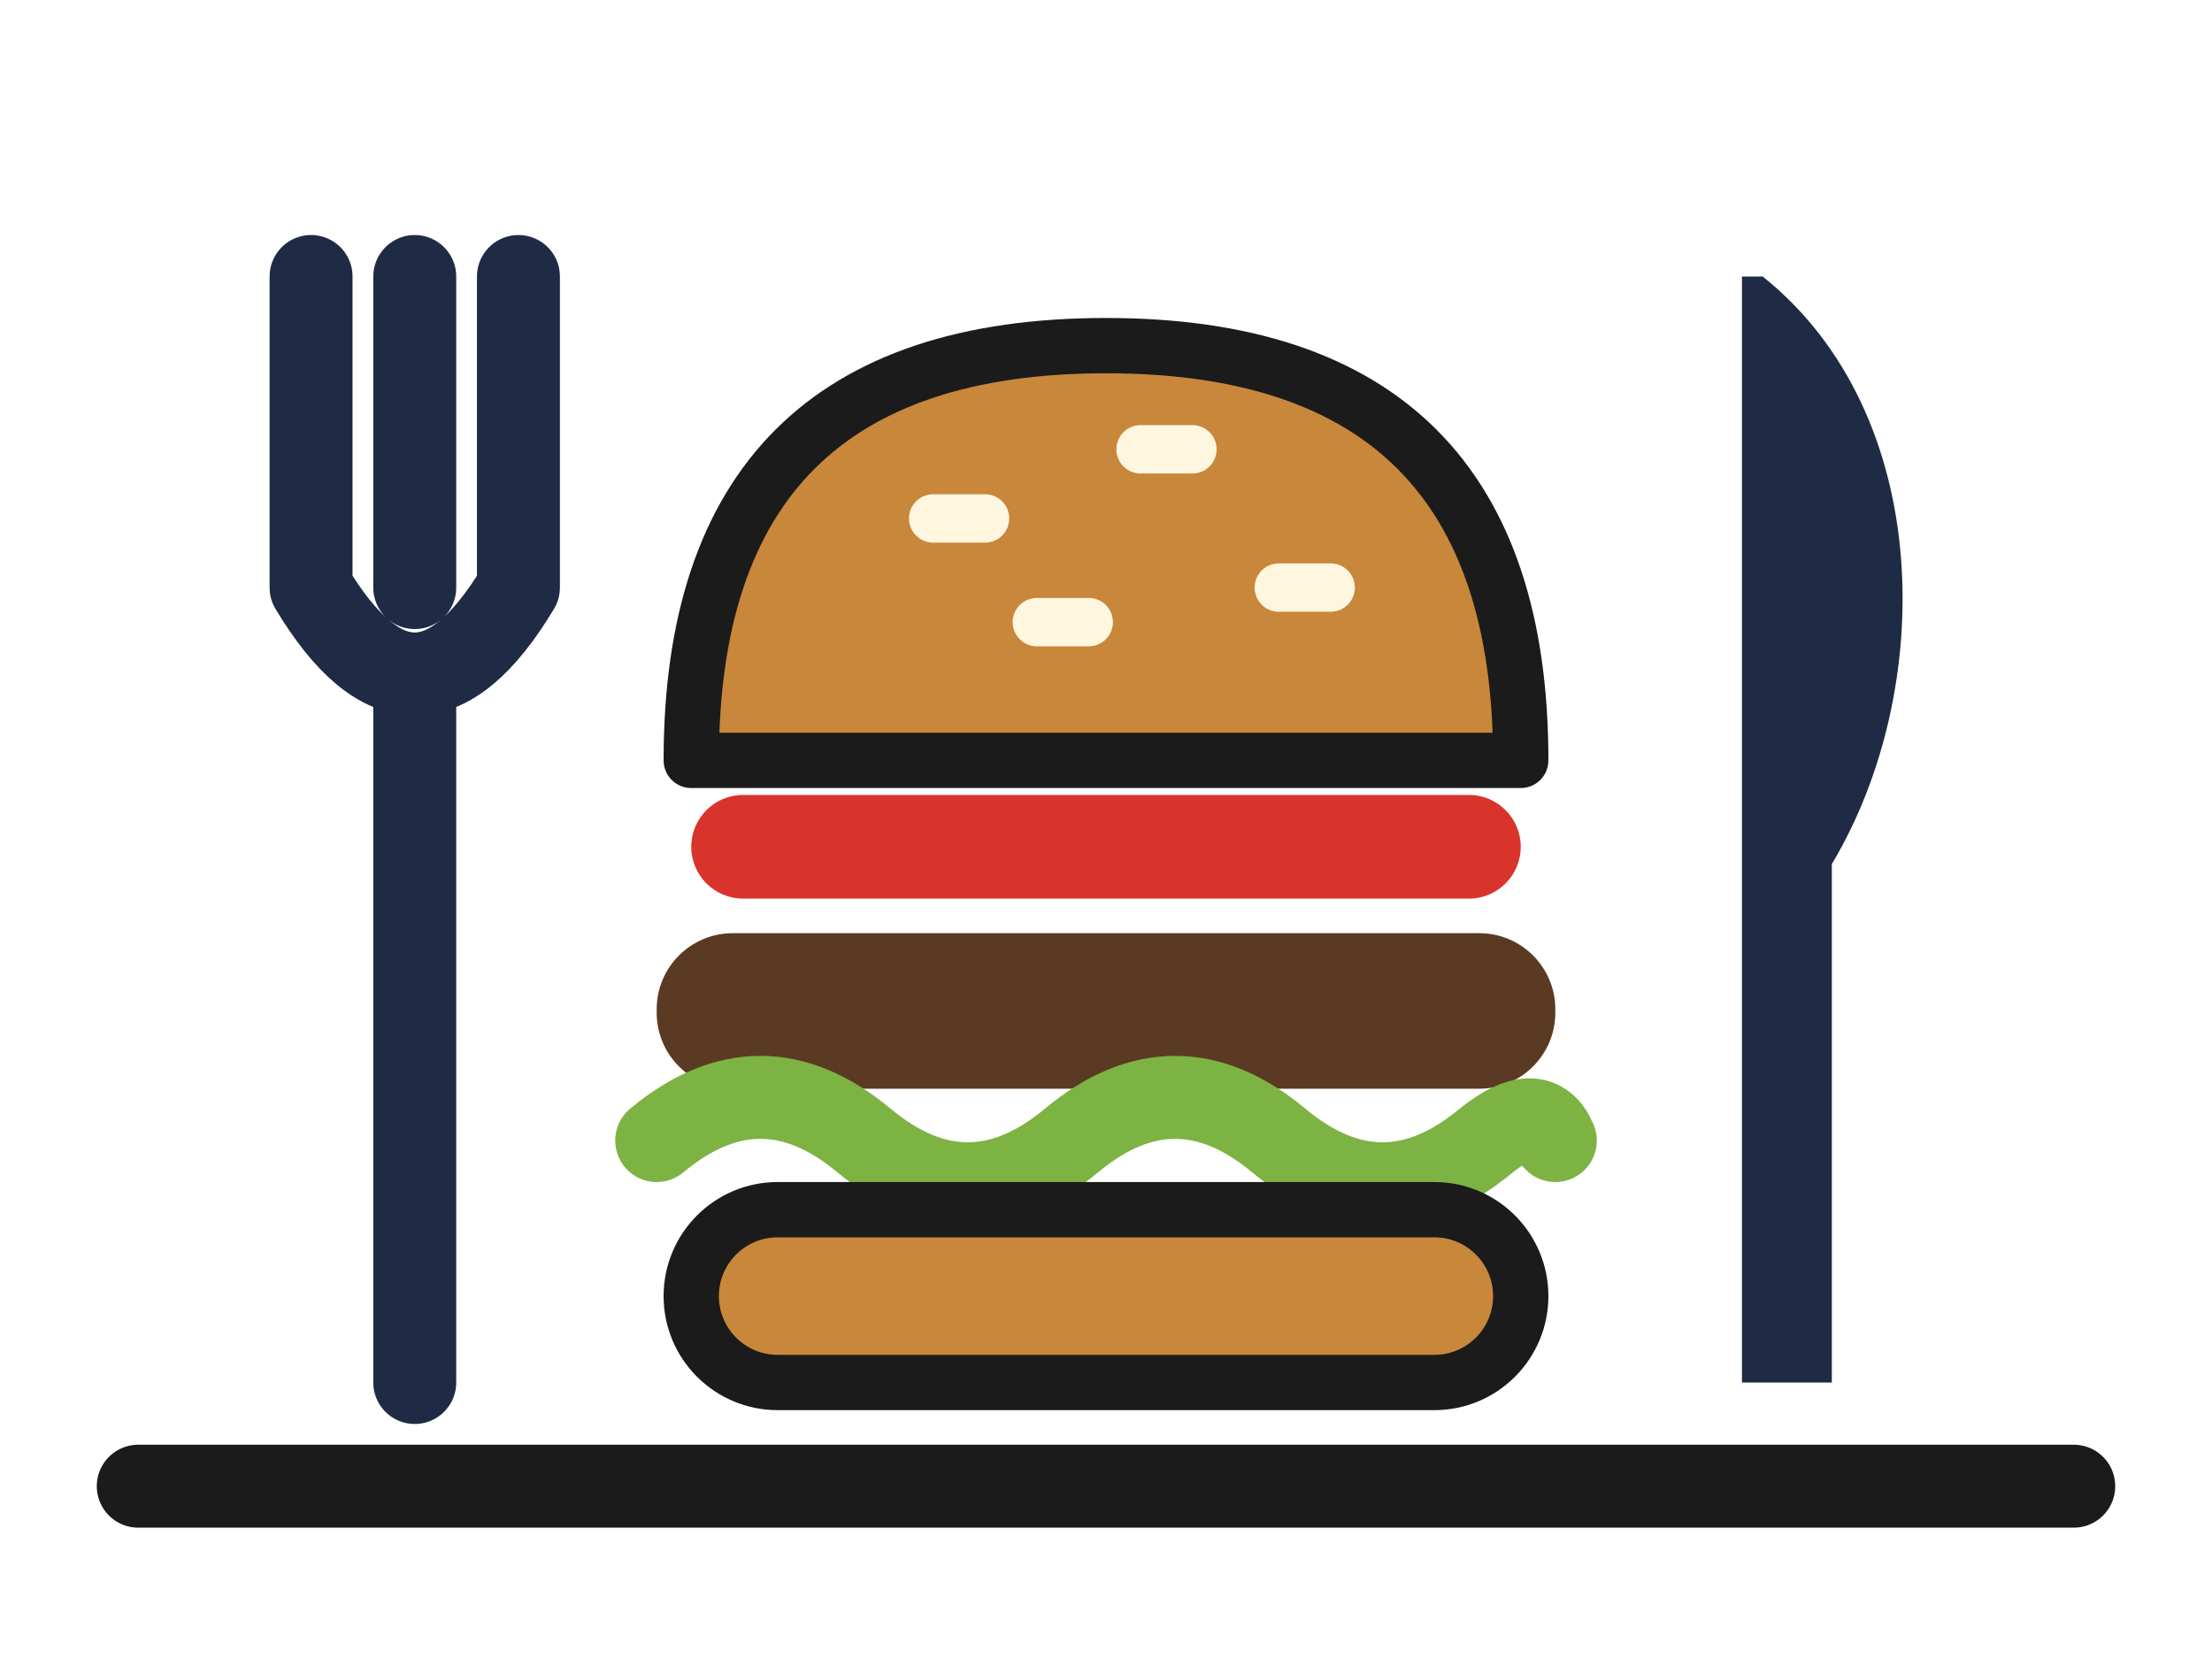
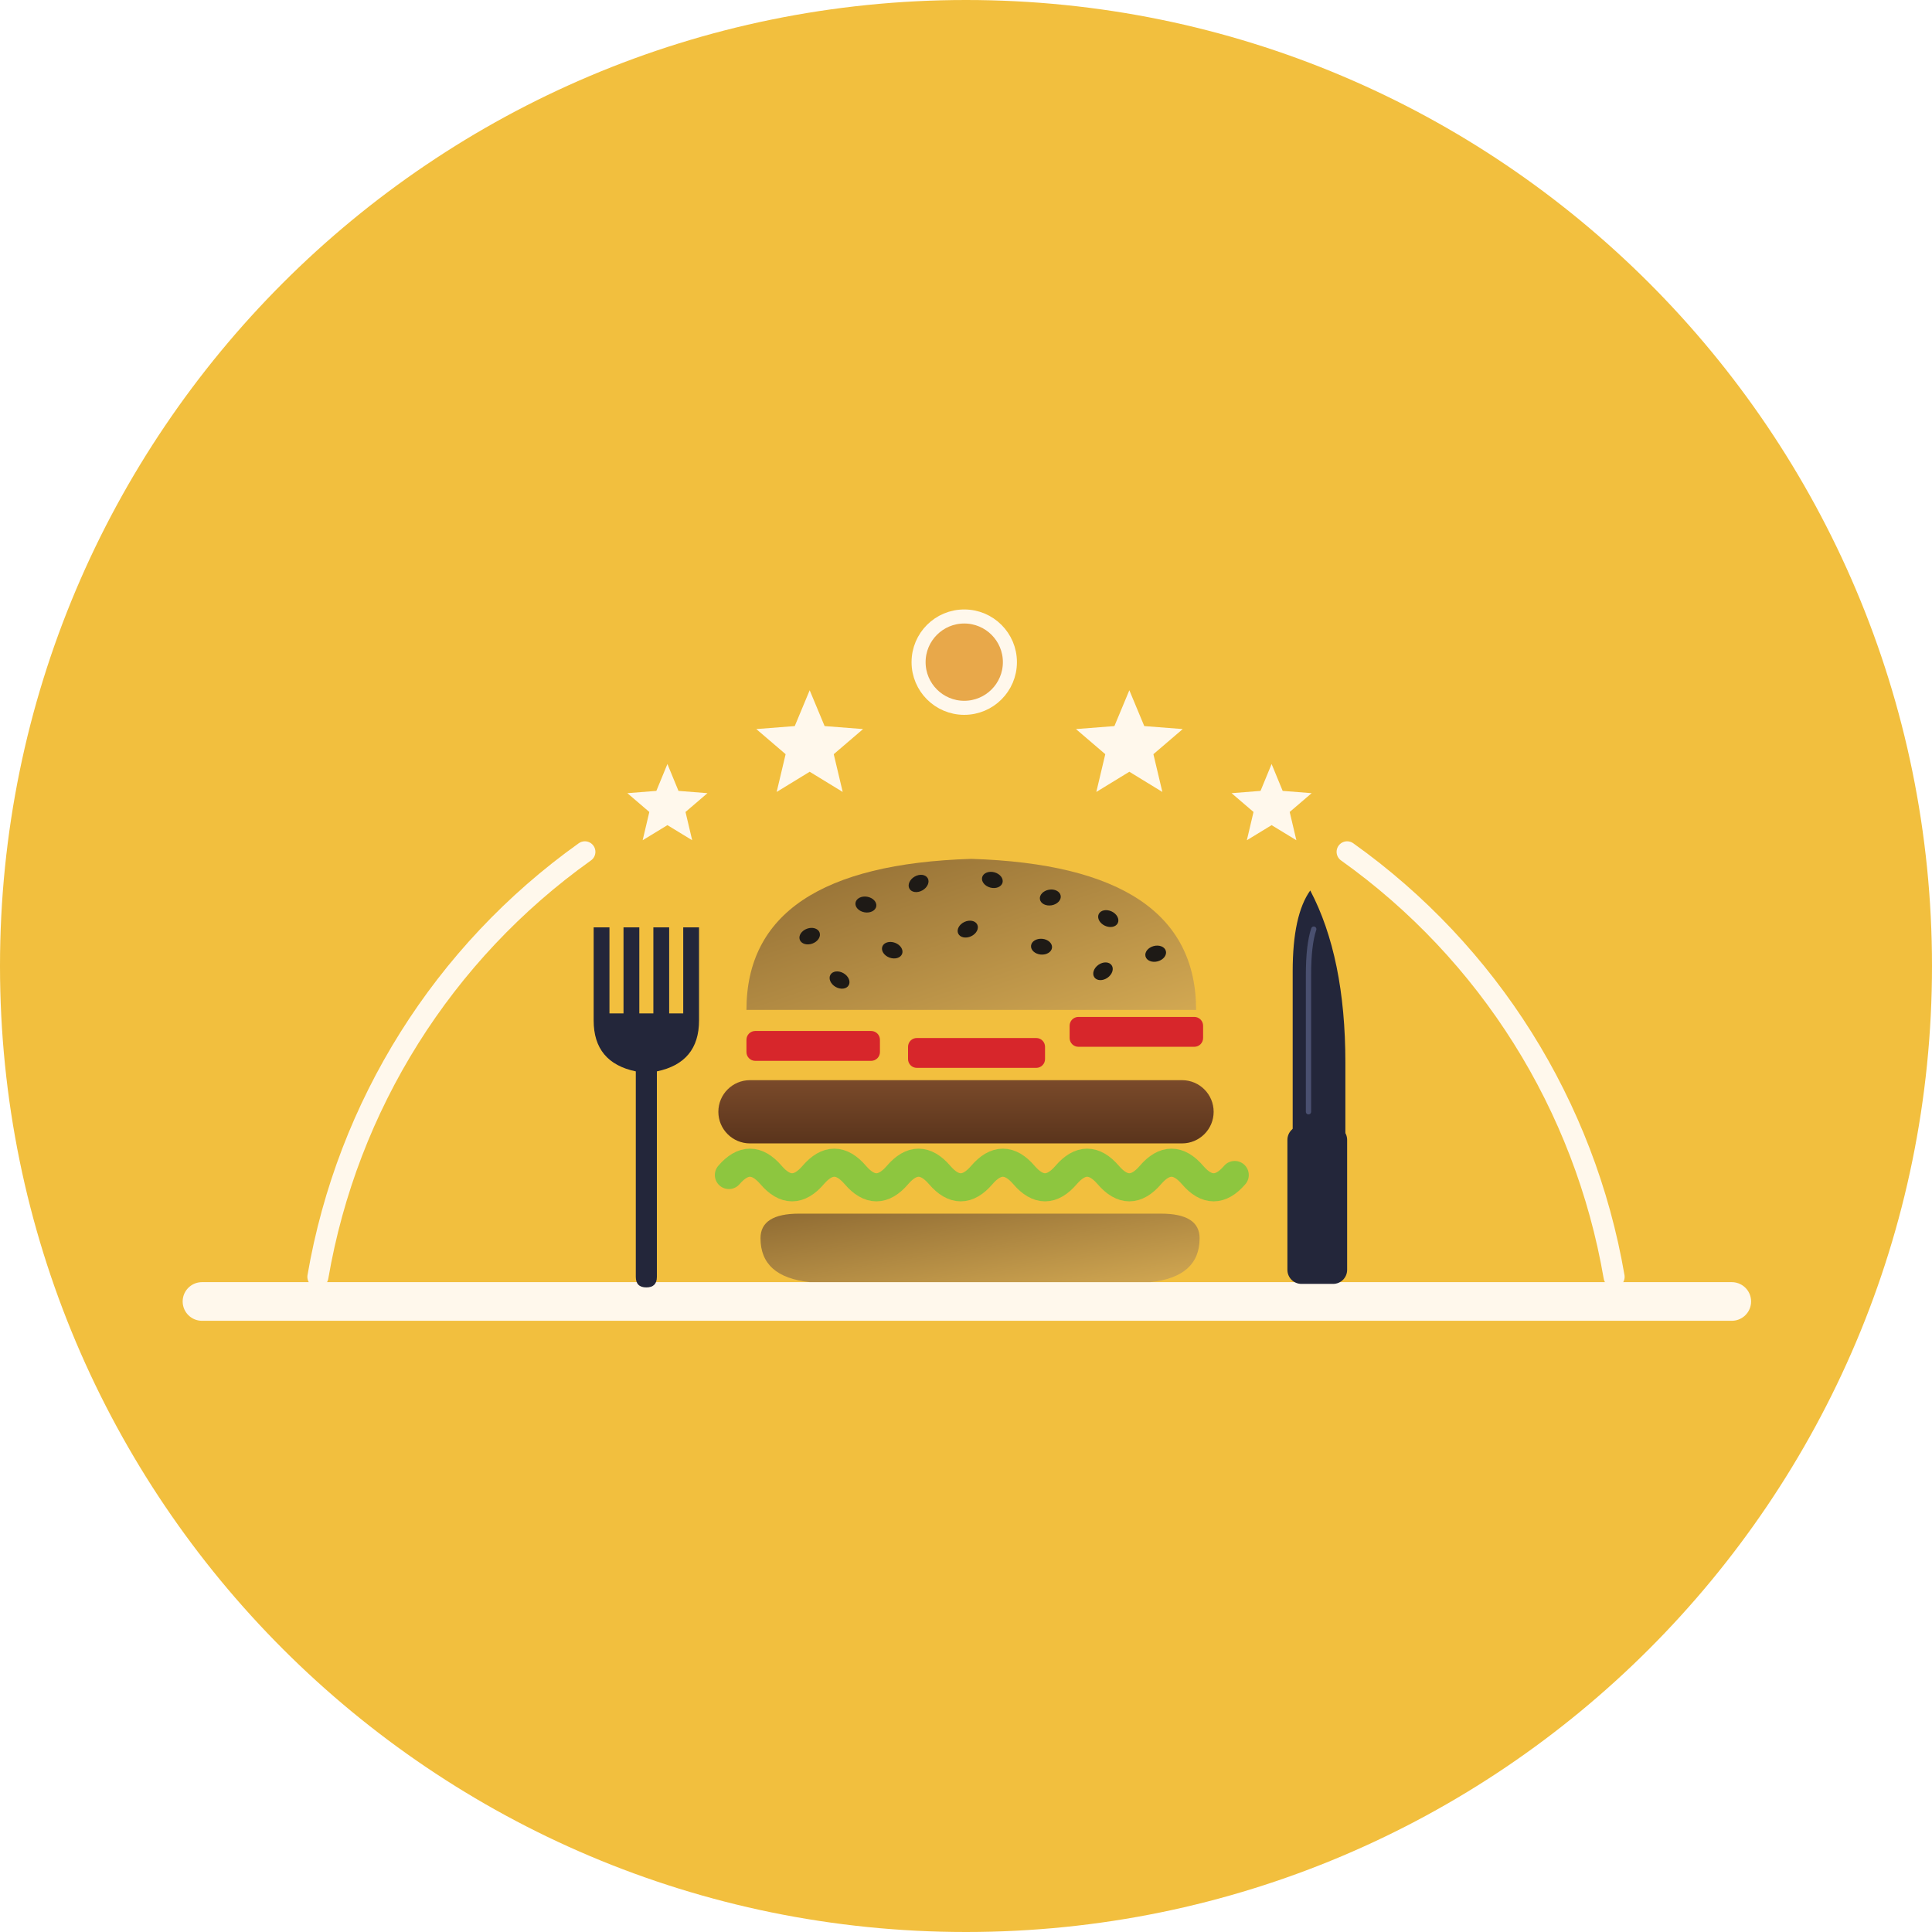
- <svg xmlns="http://www.w3.org/2000/svg" viewBox="0 0 64 48">
-   <path d="M9 8v9M12 8v9M15 8v9M9 17q3 5 6 0M12 20v20" fill="none" stroke="#1F2A44" stroke-width="2.4" stroke-linecap="round" />
-   <path d="M51 8c5 4 5 12 2 17v15h-2.6V8z" fill="#1F2A44" />
-   <path d="M20 22q0-12 12-12t12 12z" fill="#C8873A" stroke="#1B1B1B" stroke-width="1.6" stroke-linejoin="round" />
-   <path d="M27 15h1.5M33 13h1.5M37 17h1.5M30 18h1.5" stroke="#FFF6E0" stroke-width="1.4" stroke-linecap="round" />
-   <rect x="20" y="23" width="24" height="3" rx="1.5" fill="#D9342B" />
-   <rect x="19" y="27" width="26" height="4.5" rx="2.2" fill="#5A3A22" />
-   <path d="M19 33q3-2.5 6 0t6 0t6 0t6 0q1.5-1.2 2 0" fill="none" stroke="#7CB342" stroke-width="2.4" stroke-linecap="round" />
-   <rect x="20" y="35" width="24" height="5" rx="2.5" fill="#C8873A" stroke="#1B1B1B" stroke-width="1.6" />
-   <path d="M4 43h56" stroke="#1B1B1B" stroke-width="2.4" stroke-linecap="round" />
+ <svg xmlns="http://www.w3.org/2000/svg" viewBox="-53 -253 1100 1100" width="512" height="512" role="img" aria-label="Panoramix">
+   <defs>
+     <linearGradient id="bun" x1="0" y1="0" x2="1" y2="1">
+       <stop offset="0" stop-color="#8F6B33" />
+       <stop offset="1" stop-color="#D2A852" />
+     </linearGradient>
+     <linearGradient id="patty" x1="0" y1="0" x2="0" y2="1">
+       <stop offset="0" stop-color="#7A4A2A" />
+       <stop offset="1" stop-color="#5A341C" />
+     </linearGradient>
+   </defs>
+   <circle cx="497" cy="297" r="550" fill="#F2BF3E" />
+   <g fill="none" stroke="#FFF8EC" stroke-linecap="round">
+     <path d="M128 474 A375 375 0 0 1 280 232" stroke-width="12" />
+     <path d="M714 232 A375 375 0 0 1 866 474" stroke-width="12" />
+     <path d="M62 488 H933" stroke-width="22" />
+   </g>
+   <g fill="#FFF8EC">
+     <polygon points="327.0,182.0 333.3,197.3 349.8,198.6 337.3,209.3 341.1,225.4 327.0,216.8 312.9,225.4 316.7,209.3 304.2,198.6 320.7,197.3" />
+     <polygon points="408.0,140.0 416.5,160.4 438.4,162.1 421.7,176.4 426.8,197.9 408.0,186.4 389.2,197.9 394.3,176.4 377.6,162.1 399.5,160.4" />
+     <polygon points="590.0,140.0 598.5,160.4 620.4,162.1 603.7,176.4 608.8,197.9 590.0,186.4 571.2,197.9 576.3,176.4 559.6,162.1 581.5,160.4" />
+     <polygon points="671.0,182.0 677.3,197.3 693.8,198.6 681.3,209.3 685.1,225.4 671.0,216.8 656.9,225.4 660.7,209.3 648.2,198.6 664.7,197.3" />
+   </g>
+   <circle cx="496" cy="124" r="26" fill="#E8A84A" stroke="#FFF8EC" stroke-width="8" />
+   <path fill="#23263A" d="M285 275 V328 Q285 352 309 357 V474 Q309 480 315 480 Q321 480 321 474 V357 Q345 352 345 328 V275 H336 V324 H328 V275 H319 V324 H311 V275 H302 V324 H294 V275 Z" />
+   <g fill="#23263A">
+     <path d="M683 392 V300 Q683 268 693 254 Q713 292 713 352 V392 Z" />
+     <rect x="680" y="388" width="34" height="90" rx="8" />
+   </g>
+   <path d="M692 380 V302 Q692 285 695 276" fill="none" stroke="#4A5070" stroke-width="3" stroke-linecap="round" />
+   <path fill="url(#bun)" d="M372 322 Q372 240 500 236 Q628 240 628 322 Z" />
+   <g fill="#1E1A16">
+     <ellipse cx="408" cy="280" rx="6" ry="4.5" transform="rotate(-20 408 280)" />
+     <ellipse cx="440" cy="262" rx="6" ry="4.5" transform="rotate(10 440 262)" />
+     <ellipse cx="470" cy="250" rx="6" ry="4.5" transform="rotate(-30 470 250)" />
+     <ellipse cx="512" cy="248" rx="6" ry="4.5" transform="rotate(15 512 248)" />
+     <ellipse cx="545" cy="258" rx="6" ry="4.5" transform="rotate(-10 545 258)" />
+     <ellipse cx="578" cy="270" rx="6" ry="4.5" transform="rotate(25 578 270)" />
+     <ellipse cx="605" cy="290" rx="6" ry="4.5" transform="rotate(-15 605 290)" />
+     <ellipse cx="455" cy="288" rx="6" ry="4.5" transform="rotate(20 455 288)" />
+     <ellipse cx="498" cy="276" rx="6" ry="4.5" transform="rotate(-25 498 276)" />
+     <ellipse cx="540" cy="286" rx="6" ry="4.5" transform="rotate(5 540 286)" />
+     <ellipse cx="575" cy="300" rx="6" ry="4.5" transform="rotate(-35 575 300)" />
+     <ellipse cx="425" cy="305" rx="6" ry="4.5" transform="rotate(30 425 305)" />
+   </g>
+   <g fill="#D7262B">
+     <rect x="372" y="334" width="76" height="17" rx="5" />
+     <rect x="464" y="338" width="78" height="17" rx="5" />
+     <rect x="556" y="326" width="76" height="17" rx="5" />
+   </g>
+   <rect x="356" y="362" width="282" height="36" rx="18" fill="url(#patty)" />
+   <path d="M362 416 q12 -14 24 0 t24 0 t24 0 t24 0 t24 0 t24 0 t24 0 t24 0 t24 0 t24 0 t24 0 t24 0" fill="none" stroke="#8DC63F" stroke-width="16" stroke-linecap="round" stroke-linejoin="round" />
+   <path fill="url(#bun)" d="M380 452 Q380 438 402 438 H608 Q630 438 630 452 Q630 474 602 477 H408 Q380 474 380 452 Z" />
</svg>
